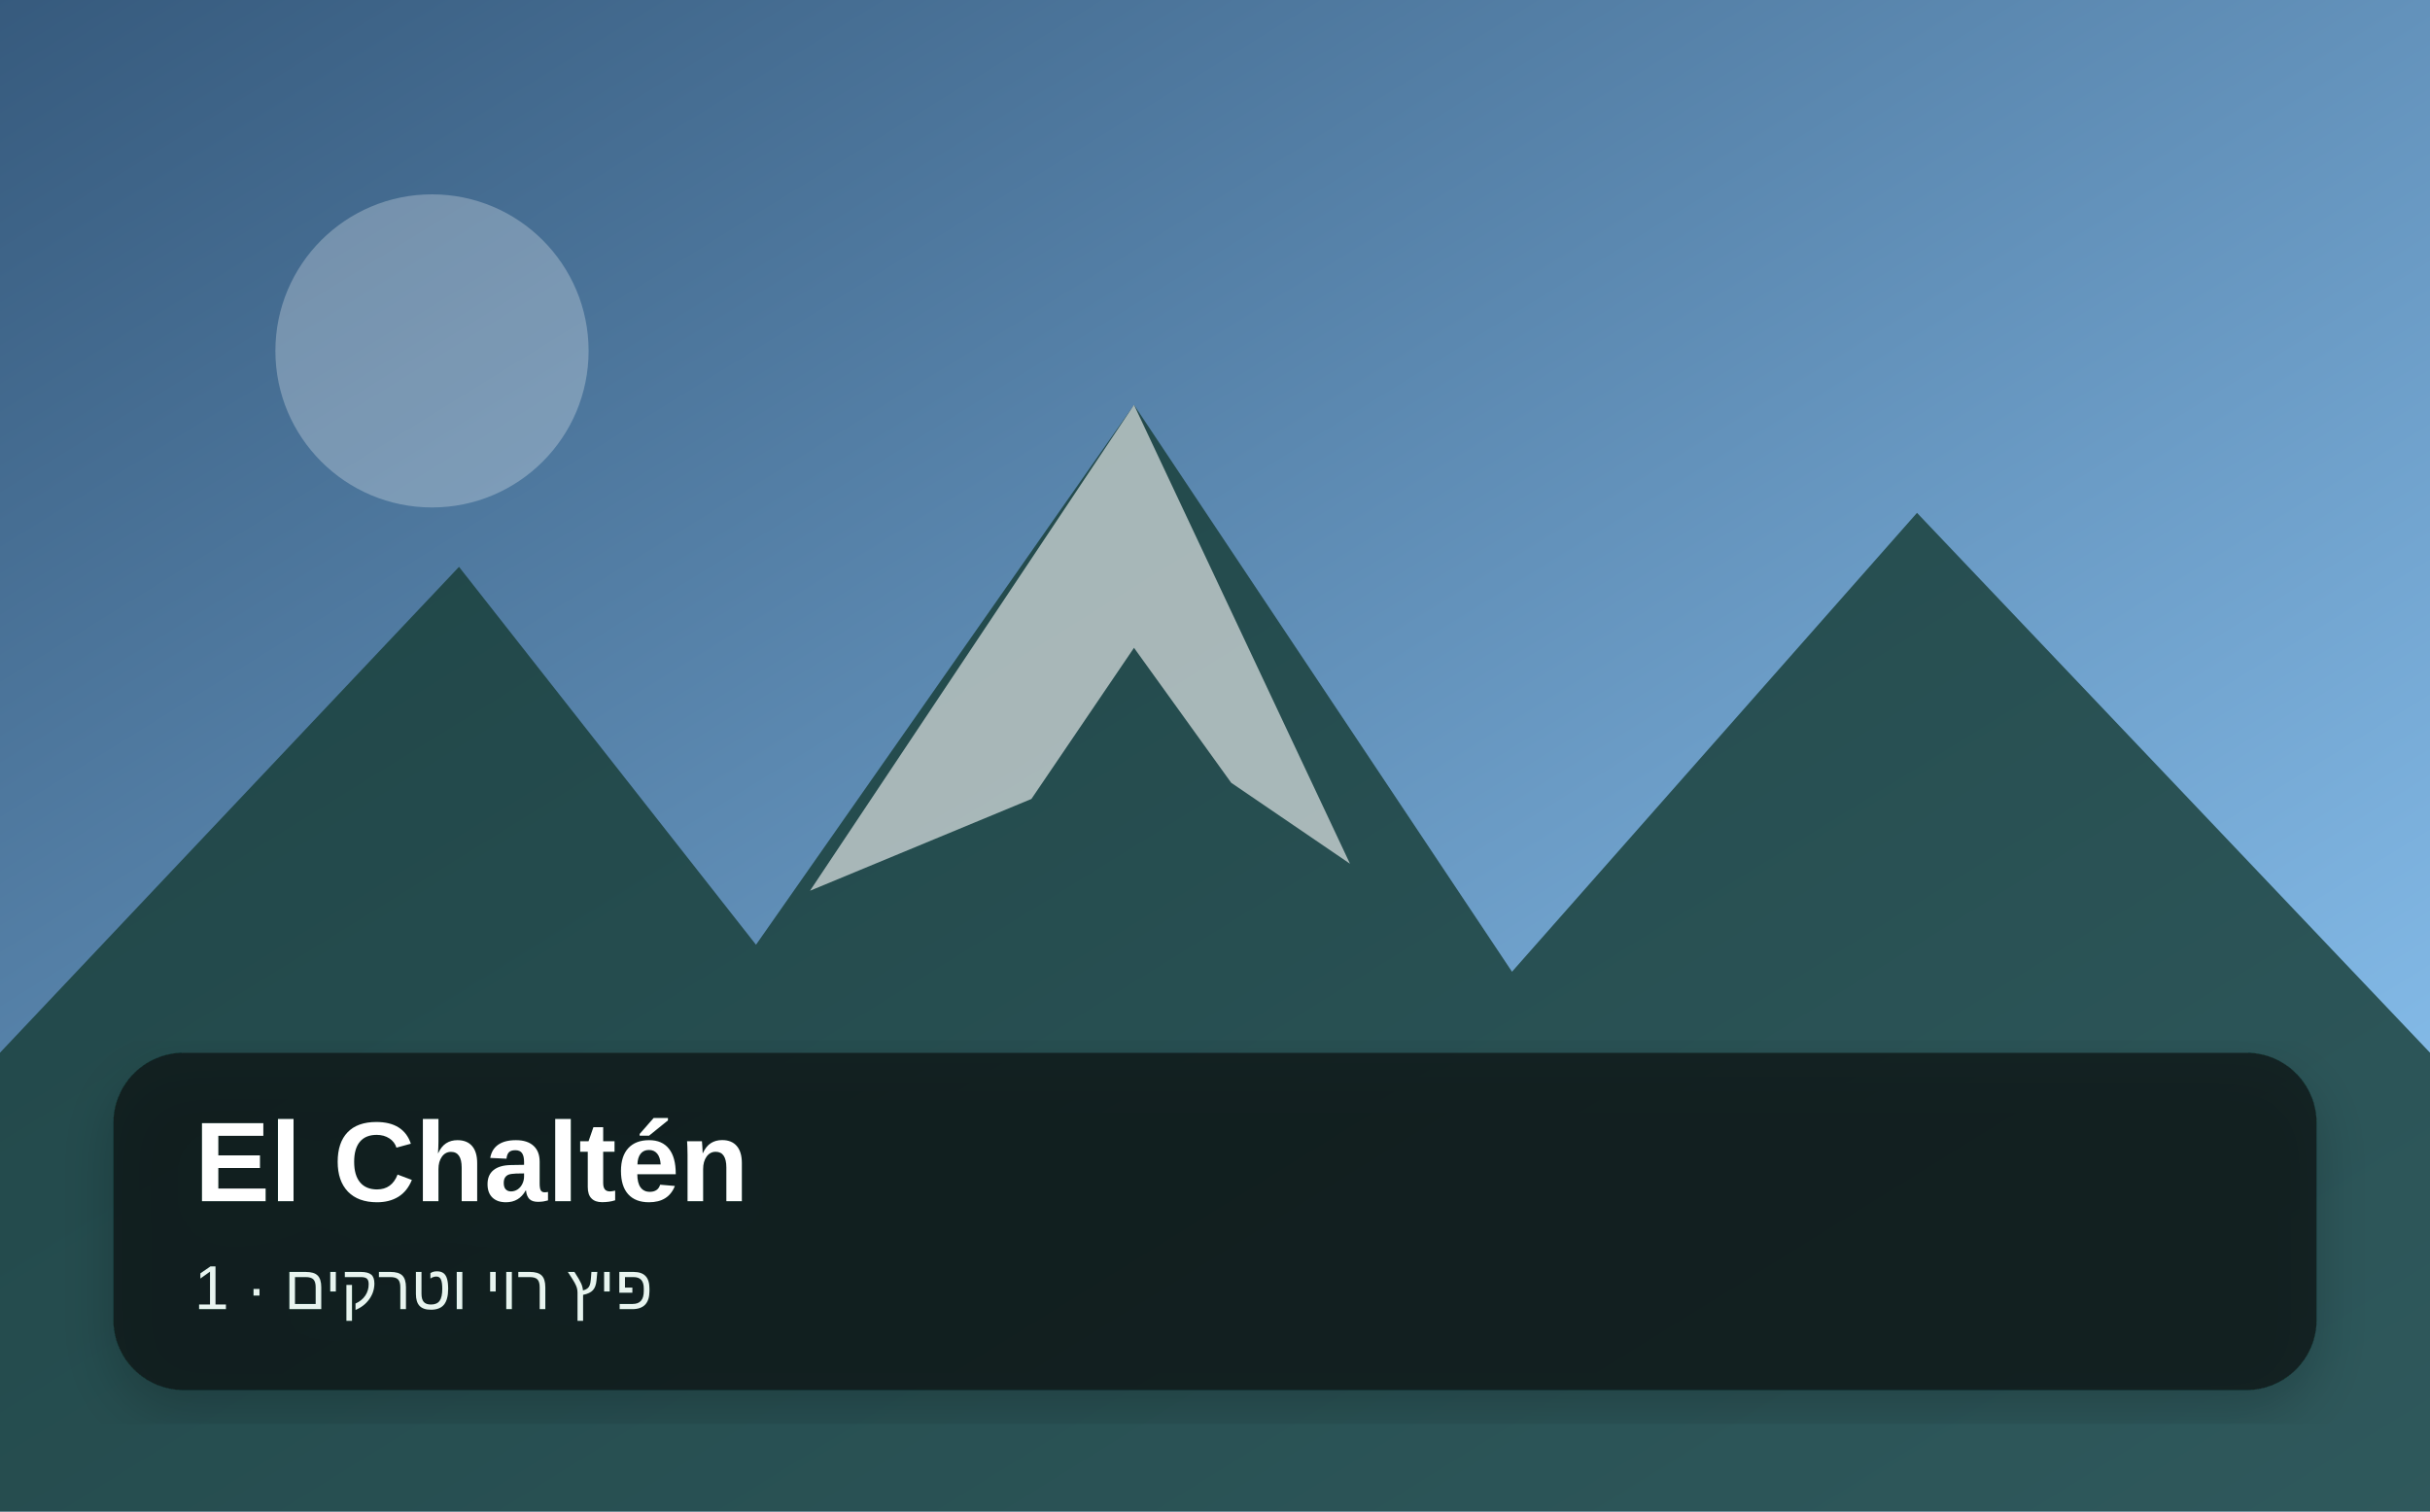
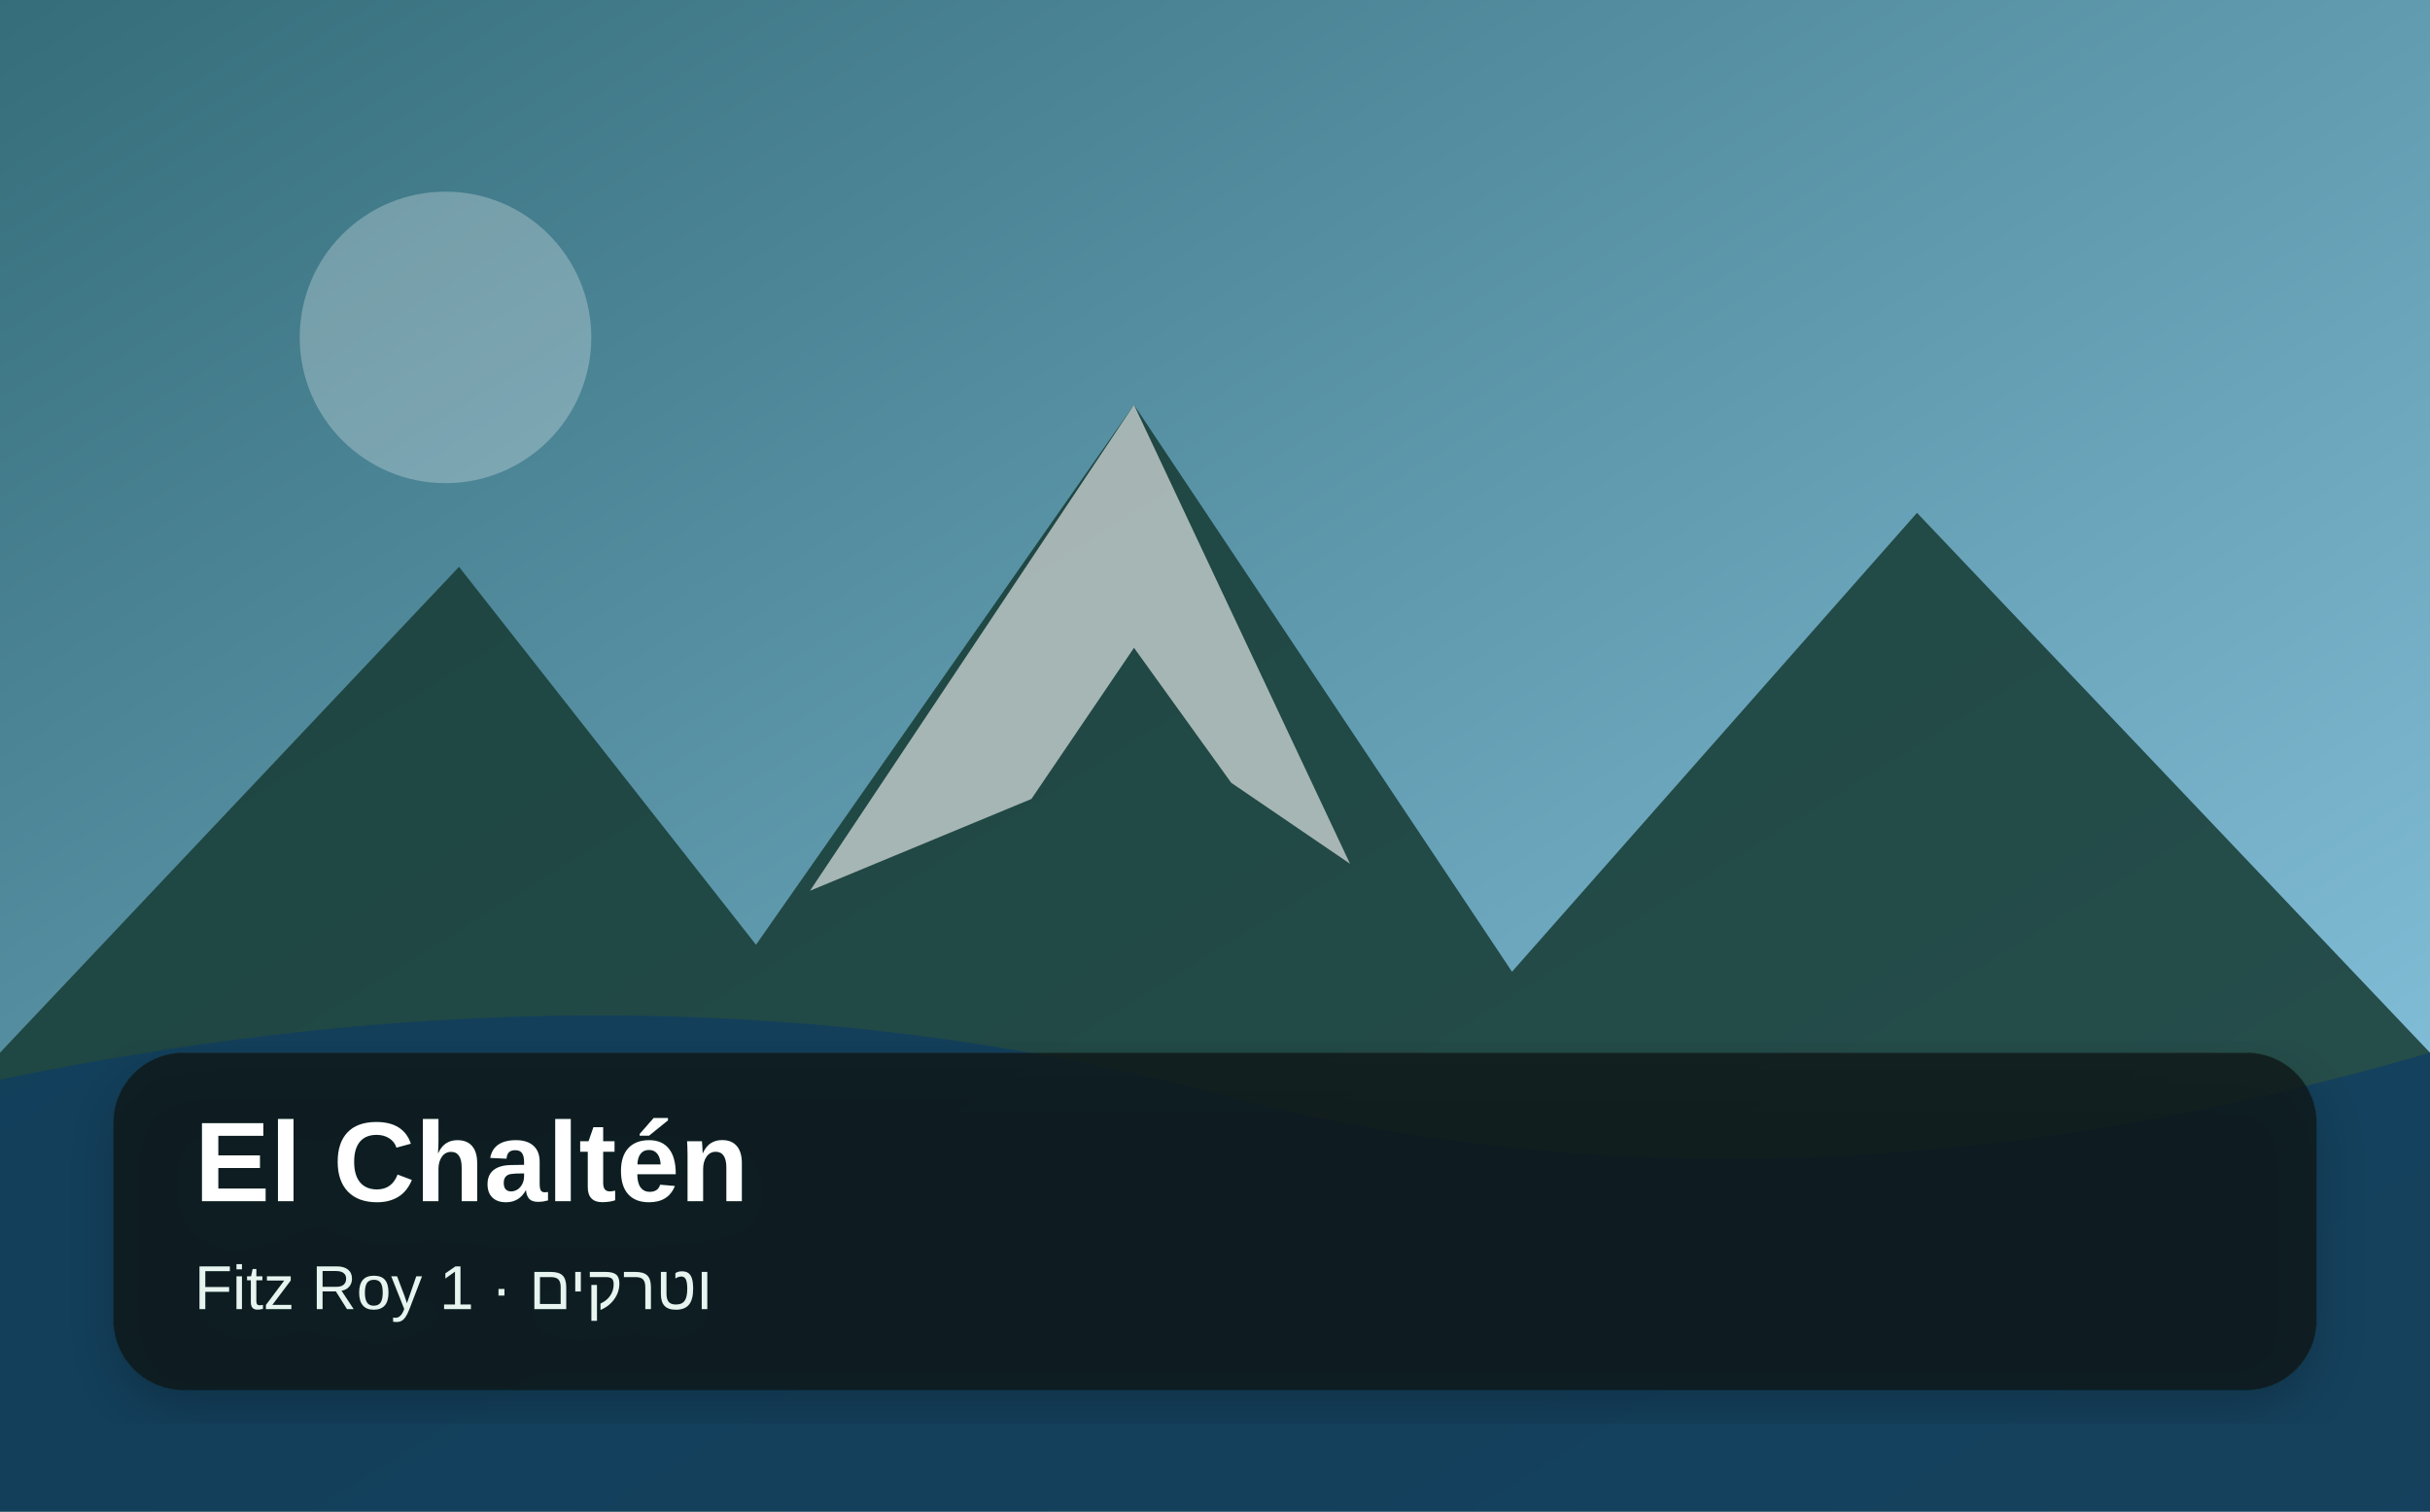
<svg xmlns="http://www.w3.org/2000/svg" width="900" height="560" viewBox="0 0 900 560">
  <defs>
    <linearGradient id="g" x1="0" y1="0" x2="1" y2="1">
-       <stop stop-color="#365a7d" />
-       <stop offset="1" stop-color="#90caf9" />
+       <stop stop-color="#356d7a" />
+       <stop offset="1" stop-color="#8ecae6" />
    </linearGradient>
    <filter id="s">
      <feDropShadow dx="0" dy="8" stdDeviation="10" flood-opacity=".25" />
    </filter>
  </defs>
  <rect width="900" height="560" fill="url(#g)" />
-   <circle cx="160" cy="130" r="58" fill="#fff4" />
-   <path d="M0 390 L170 210 L280 350 L420 150 L560 360 L710 190 L900 390 V560 H0Z" fill="#173c35cc" />
+   <circle cx="165" cy="125" r="54" fill="#fff4" />
+   <path d="M0 390 L170 210 L280 350 L420 150 L560 360 L710 190 L900 390 V560 H0Z" fill="#173c35dd" />
  <path d="M300 330 L420 150 L500 320 L456 290 L420 240 L382 296Z" fill="#fff9" />
+   <path d="M0 400 Q240 350 450 405 T900 390 V560 H0Z" fill="#0d3b66aa" />
  <g filter="url(#s)">
    <rect x="42" y="390" width="816" height="125" rx="26" fill="#0b201bcc" />
    <text x="72" y="445" font-family="Arial,sans-serif" font-size="42" font-weight="700" fill="white">El Chaltén</text>
-     <text x="72" y="485" font-family="Arial,sans-serif" font-size="23" fill="#e8f4ef">פיץ רוי וטרקים · 1</text>
+     <text x="72" y="485" font-family="Arial,sans-serif" font-size="23" fill="#e8f4ef">Fitz Roy וטרקים · 1</text>
  </g>
</svg>
